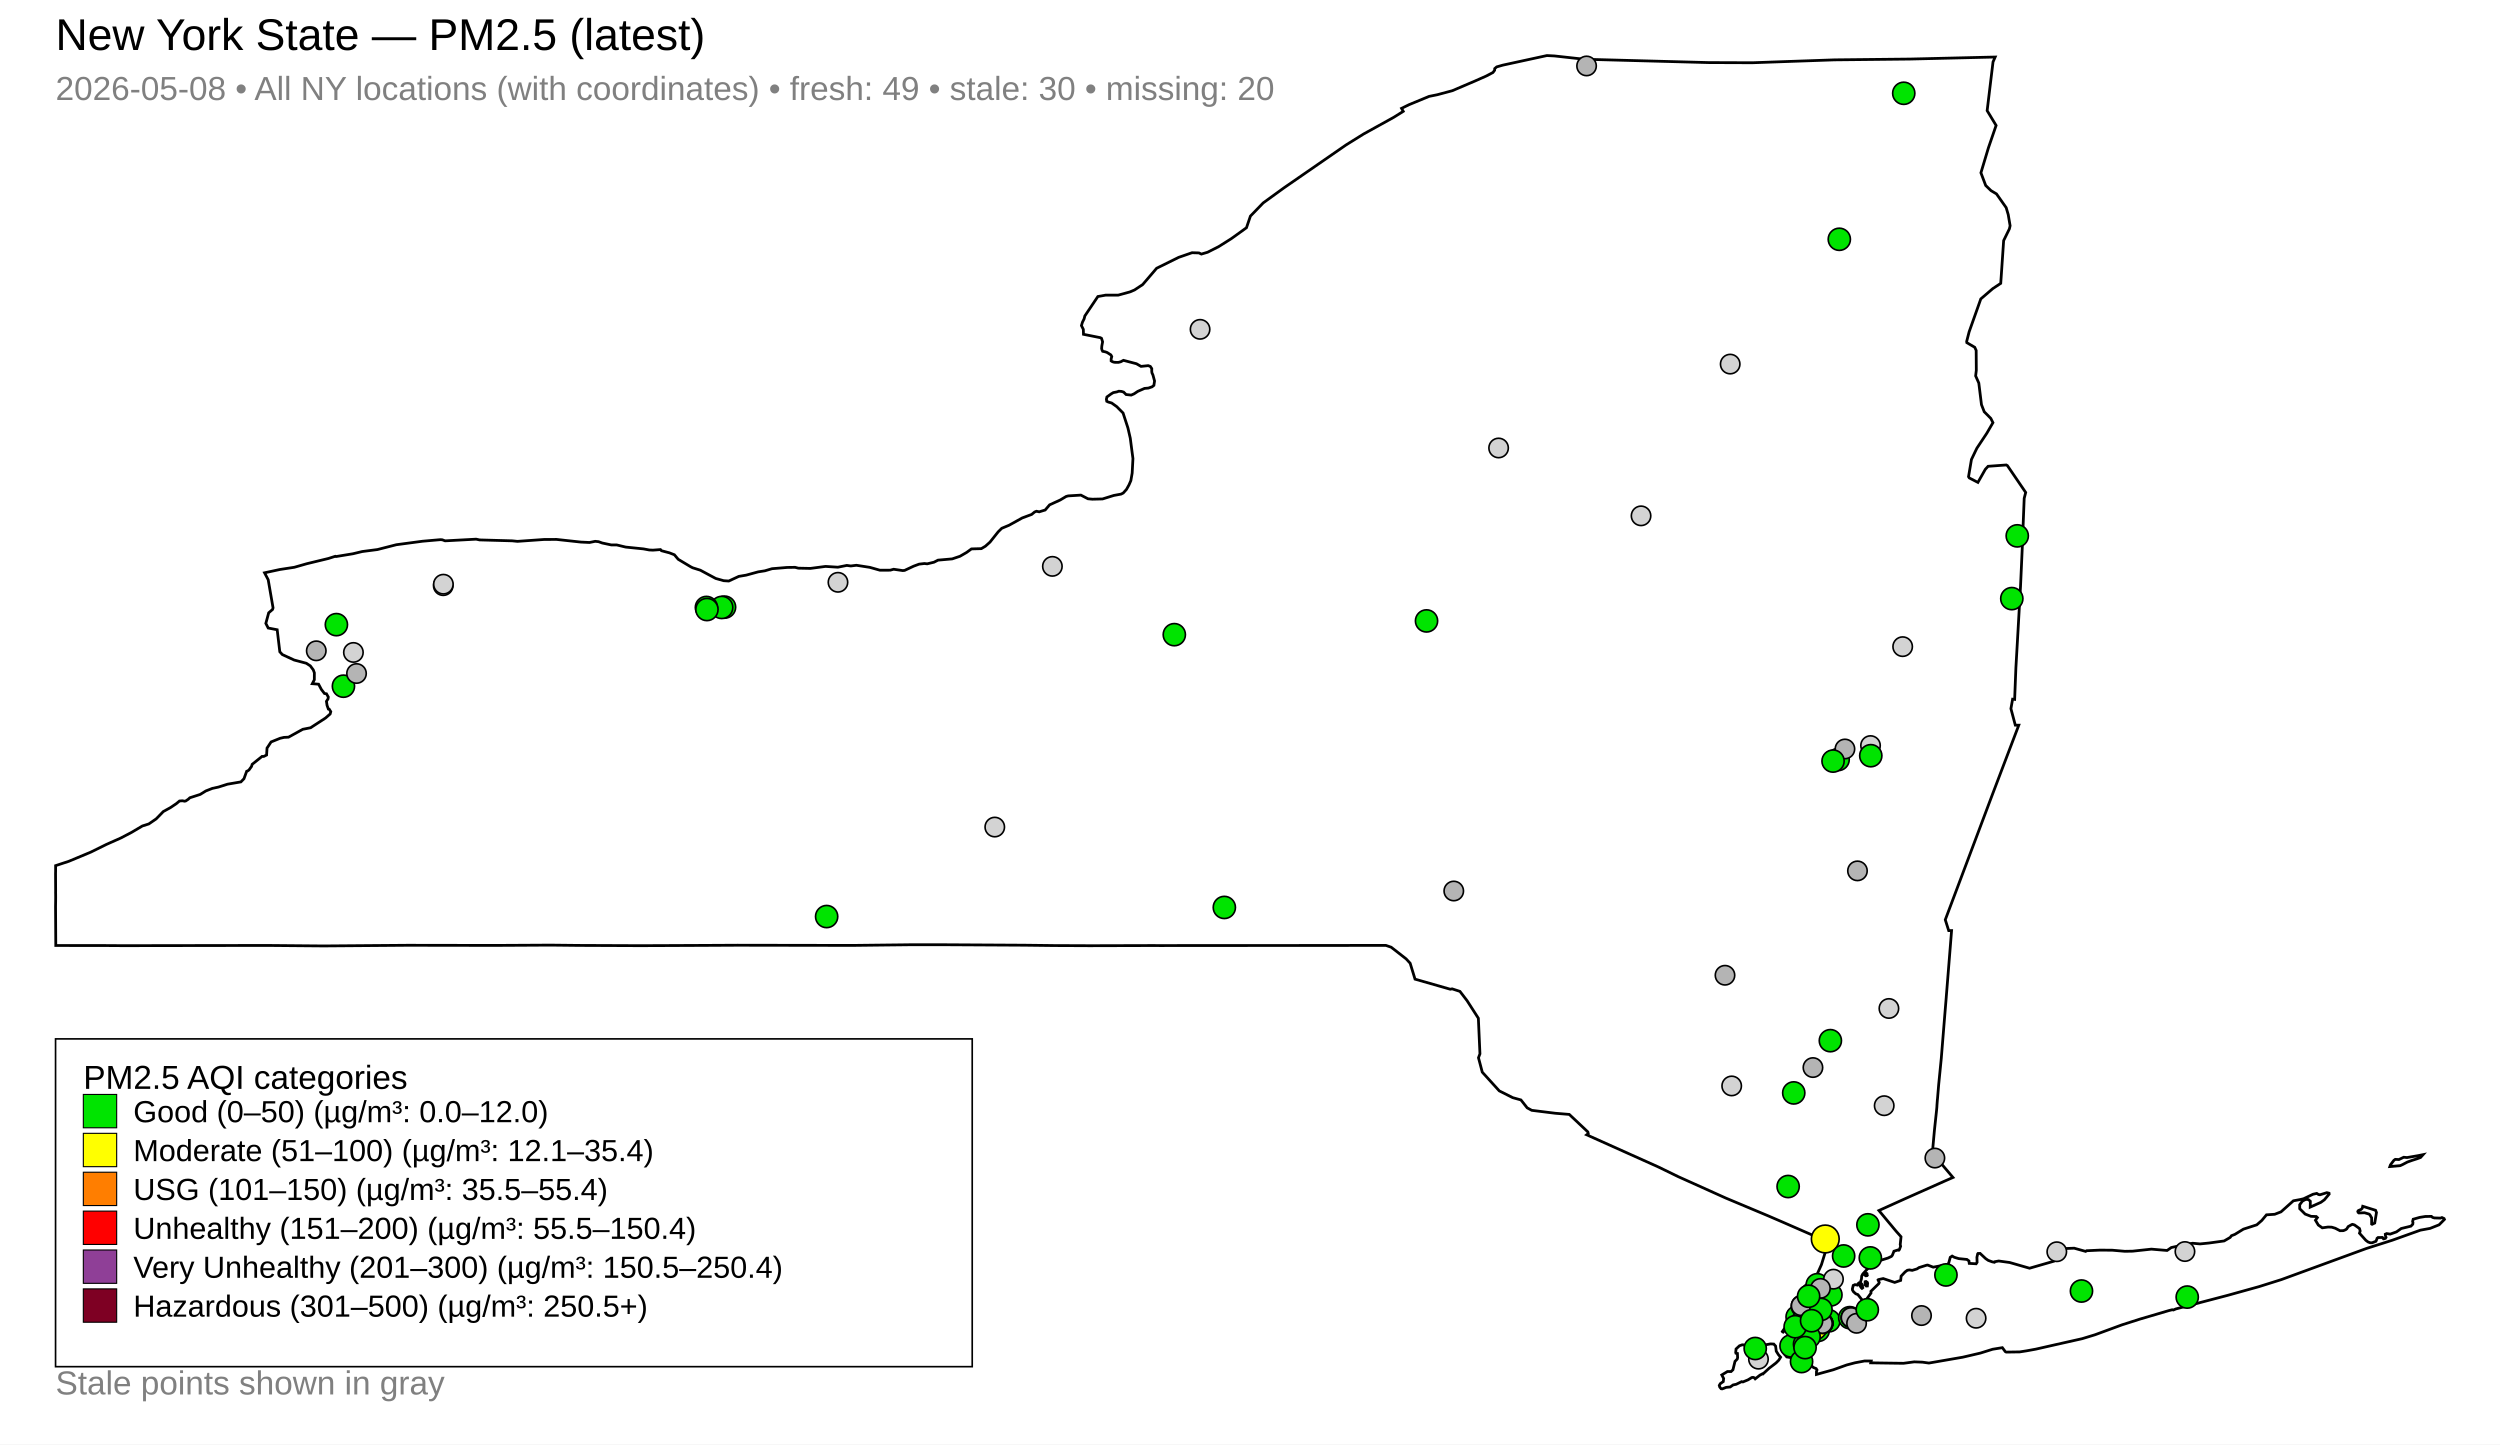
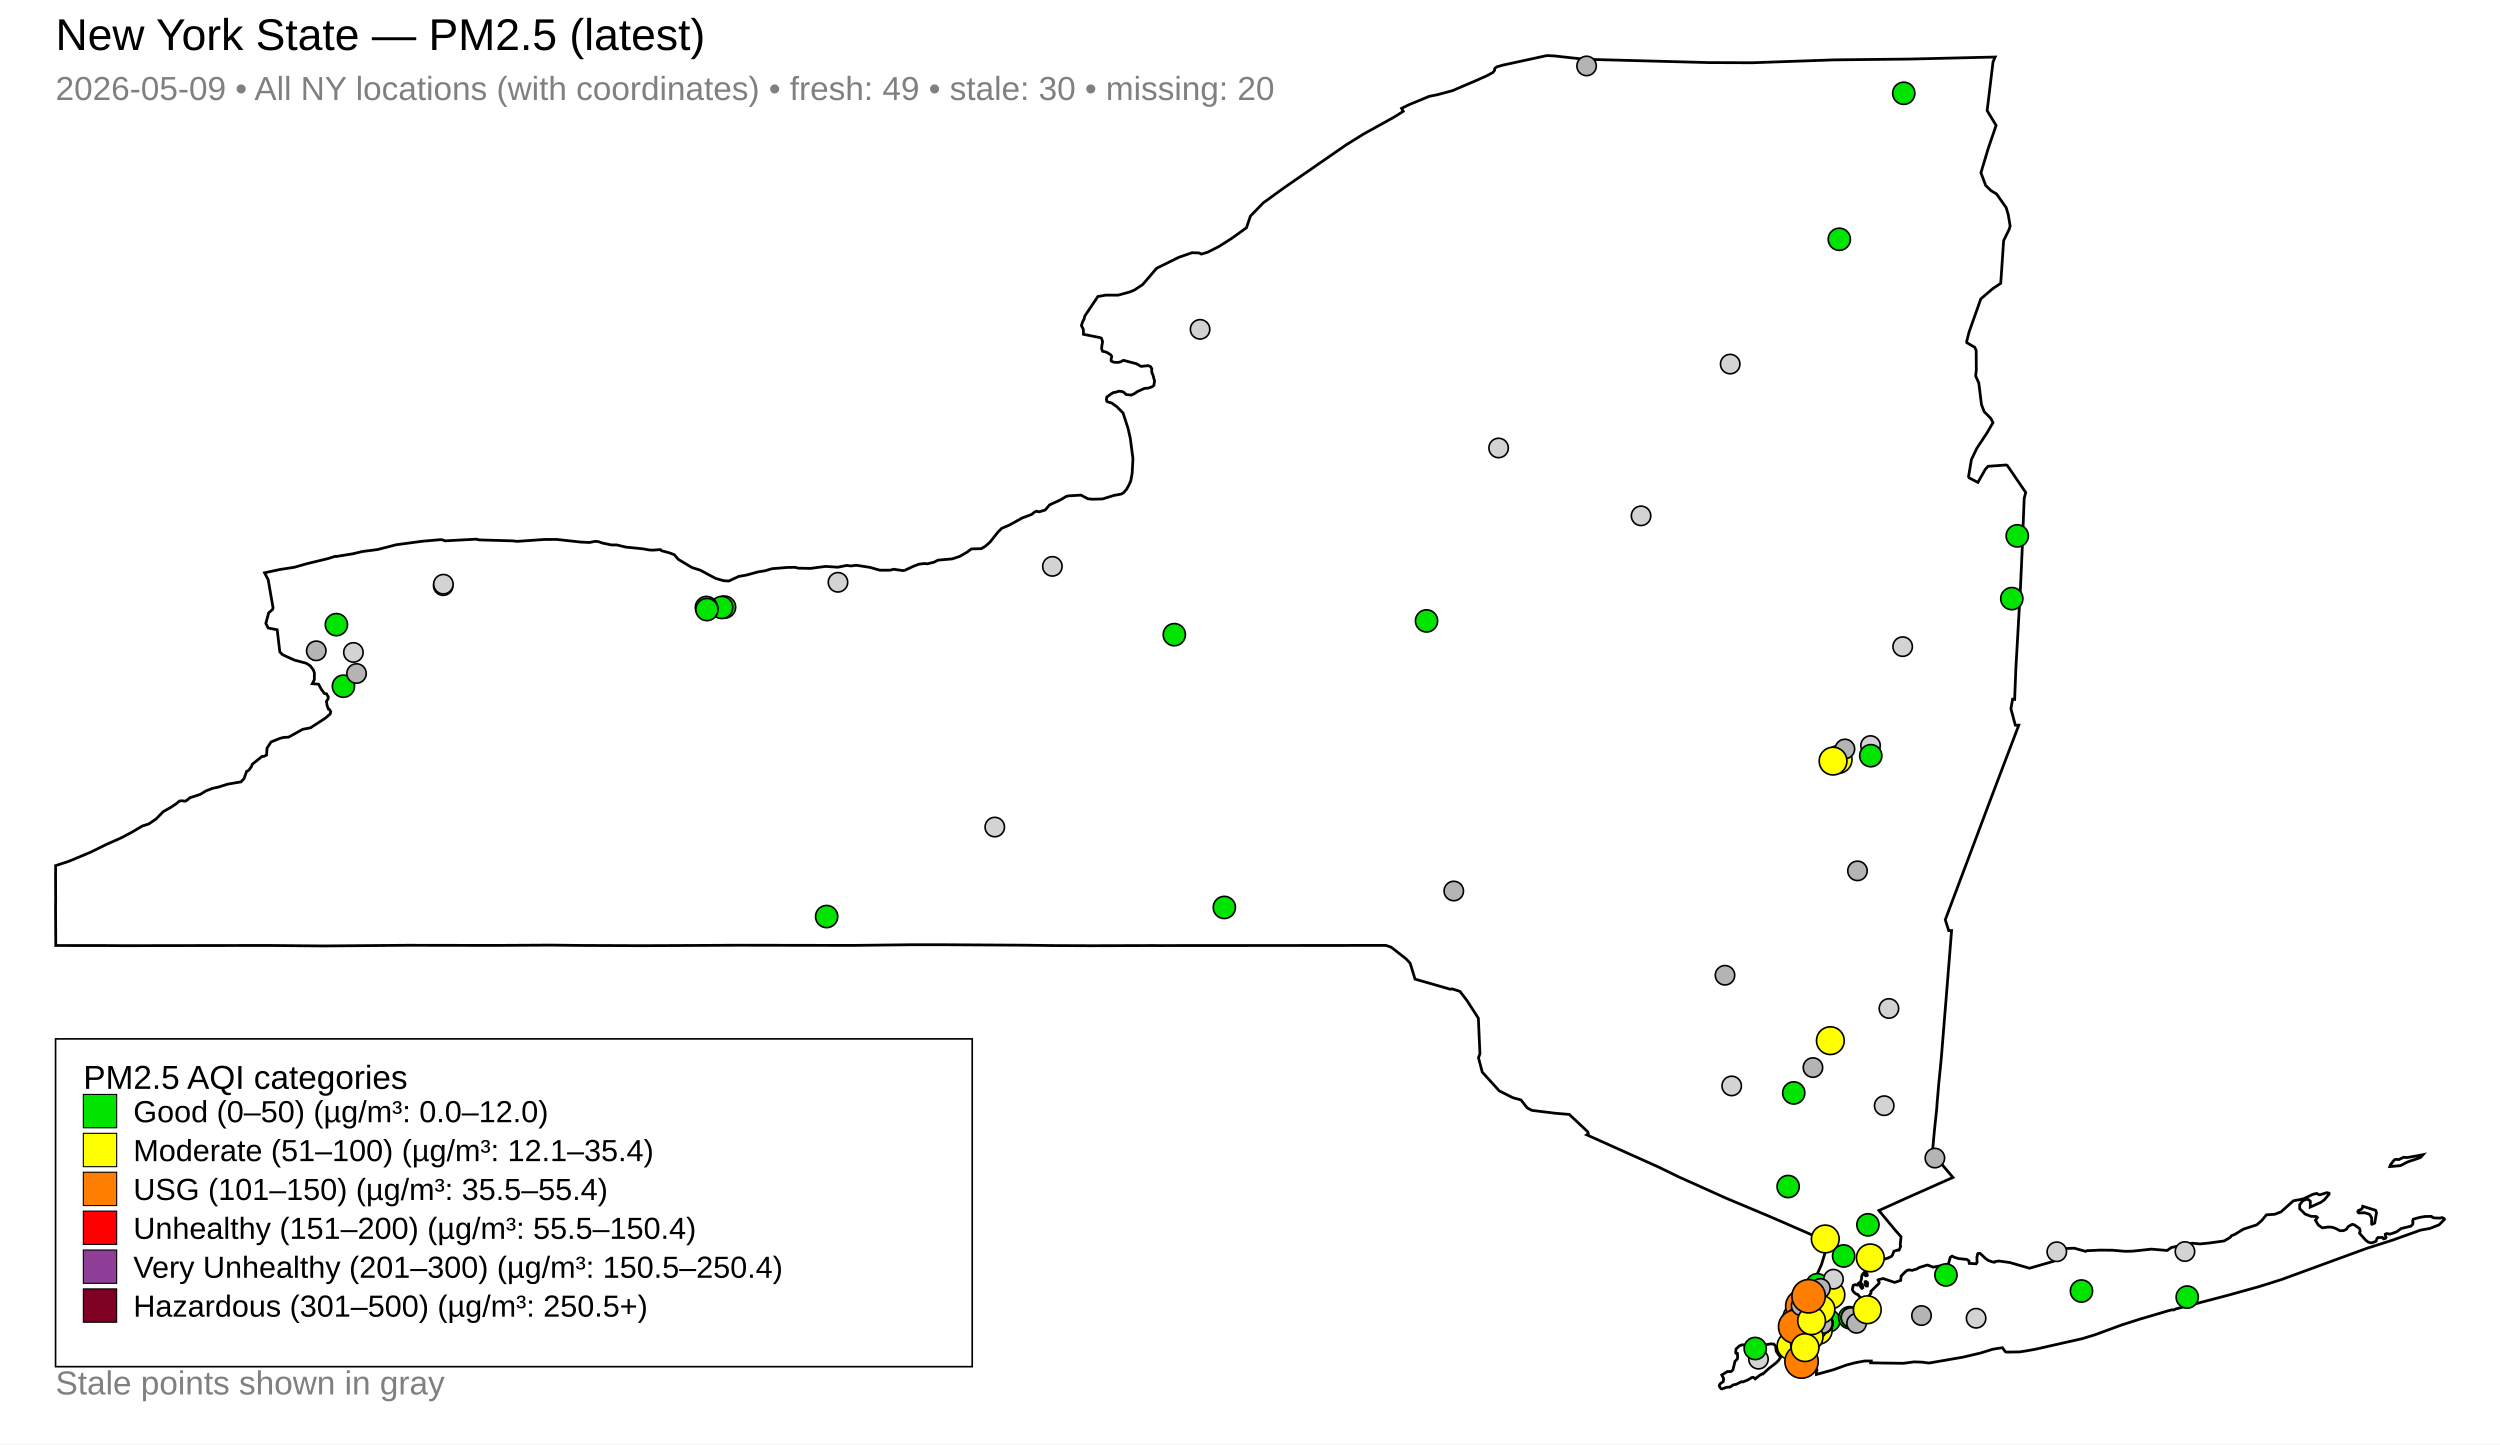
<svg xmlns="http://www.w3.org/2000/svg" width="900" height="520">
  <rect x="0" y="0" width="900" height="520" fill="white" />
  <text x="20" y="18" font-family="Arial, sans-serif" font-size="16">New York State — PM2.5 (latest)</text>
-   <text x="20" y="36" font-family="Arial, sans-serif" font-size="12" fill="gray">2026-05-08 • All NY locations (with coordinates) • fresh: 49 • stale: 30 • missing: 20</text>
+   <text x="20" y="36" font-family="Arial, sans-serif" font-size="12" fill="gray">2026-05-09 • All NY locations (with coordinates) • fresh: 49 • stale: 30 • missing: 20</text>
  <path d="M671.45,461.41 L671.76,461.32 L672.22,461.64 L672.35,461.97 L672.25,462.95 L671.86,462.98 L671.49,462.62 L671.42,461.90 L671.45,461.41 Z" fill="none" stroke="black" stroke-width="1" />
  <path d="M642.36,478.33 L642.45,478.27 L642.52,478.30 L642.67,478.45 L642.08,479.44 L641.97,479.57 L641.76,479.50 L641.65,479.36 L641.70,479.29 L642.36,478.33 Z" fill="none" stroke="black" stroke-width="1" />
  <path d="M631.09,495.85 L630.63,495.92 L629.30,496.74 L627.44,497.50 L626.99,497.39 L625.05,498.34 L623.91,498.58 L622.89,499.31 L621.43,499.45 L619.97,500.00 L619.59,499.94 L619.11,499.34 L618.94,498.75 L619.31,498.11 L620.38,497.37 L620.51,496.26 L619.84,494.98 L621.89,493.74 L623.20,493.75 L623.86,493.12 L624.60,490.10 L625.39,489.28 L625.54,488.77 L625.47,487.25 L624.94,487.17 L624.85,486.89 L624.98,485.63 L626.20,484.49 L627.20,484.13 L627.86,484.18 L628.29,484.48 L630.16,484.84 L633.73,484.48 L637.39,483.80 L638.55,483.86 L639.22,484.59 L639.45,486.43 L640.24,487.69 L641.02,488.58 L640.36,489.66 L639.38,490.65 L636.92,492.53 L634.68,494.60 L634.55,494.53 L633.57,495.05 L631.87,496.39 L631.55,496.00 L631.09,495.85 Z" fill="none" stroke="black" stroke-width="1" />
  <path d="M849.98,435.40 L850.40,435.00 L850.58,434.26 L855.20,435.70 L855.53,436.51 L854.90,440.30 L853.95,440.75 L853.79,440.66 L853.79,438.43 L853.14,437.30 L852.79,437.05 L851.24,436.59 L849.21,436.67 L848.92,436.46 L848.81,436.10 L849.05,435.78 L849.98,435.40 Z" fill="none" stroke="black" stroke-width="1" />
  <path d="M870.50,416.04 L872.32,415.67 L871.40,416.69 L870.20,417.14 L868.43,417.71 L866.65,418.34 L864.93,419.25 L864.09,419.63 L860.35,419.96 L860.56,419.36 L861.16,418.55 L861.81,417.71 L862.30,417.37 L863.61,417.44 L865.33,416.61 L866.53,416.72 L869.49,416.21 L870.50,416.04 Z" fill="none" stroke="black" stroke-width="1" />
  <path d="M672.13,458.56 L672.14,458.66 L672.14,458.72 L672.14,458.86 L672.23,459.11 L672.15,459.22 L671.72,459.30 L671.25,459.00 L671.26,458.78 L671.52,458.74 L671.57,458.43 L671.76,458.34 L672.01,458.42 L672.12,458.50 L672.13,458.56 Z" fill="none" stroke="black" stroke-width="1" />
  <path d="M711.67,111.62 L708.89,119.45 L708.00,122.91 L708.06,123.36 L710.90,125.02 L711.42,126.16 L711.47,133.32 L711.23,135.33 L712.37,137.90 L713.33,145.68 L714.32,148.22 L714.32,148.23 L716.69,150.62 L717.46,152.16 L716.34,154.09 L715.25,155.97 L711.69,161.33 L711.12,162.50 L709.72,165.42 L708.67,171.61 L708.95,172.06 L712.04,173.67 L714.72,168.95 L715.71,167.87 L722.27,167.39 L722.67,167.63 L728.86,176.71 L729.25,177.28 L728.71,179.40 L728.10,194.68 L728.09,194.76 L728.08,195.48 L728.05,196.41 L727.86,200.66 L727.39,211.06 L726.27,230.83 L725.74,240.07 L725.73,240.19 L725.72,240.42 L725.27,251.78 L724.54,251.70 L723.93,255.12 L725.51,261.06 L726.76,261.07 L722.18,273.10 L717.23,286.12 L710.91,302.93 L700.30,331.12 L701.53,335.01 L702.57,335.01 L700.65,358.95 L700.65,359.00 L700.08,365.91 L699.29,375.69 L698.86,381.02 L697.92,390.50 L697.50,395.54 L697.49,395.62 L697.48,395.72 L697.46,395.84 L697.46,395.89 L697.45,395.95 L697.30,397.94 L697.29,398.09 L697.29,398.14 L697.28,398.37 L697.27,398.55 L697.17,399.64 L697.11,400.19 L697.09,400.40 L696.44,406.47 L696.33,407.58 L695.65,415.11 L703.07,423.89 L700.16,425.16 L699.60,425.41 L688.75,430.24 L686.82,431.10 L686.00,431.46 L676.41,435.79 L680.06,440.19 L680.83,441.10 L681.61,442.05 L682.65,443.29 L684.29,445.13 L684.37,445.24 L684.08,448.06 L684.22,448.65 L683.79,449.84 L683.56,450.08 L683.30,449.97 L681.82,450.44 L681.25,451.90 L680.91,452.31 L679.66,452.90 L677.07,453.70 L675.98,454.45 L673.26,455.77 L670.59,458.65 L670.35,459.12 L670.21,459.39 L670.13,460.39 L669.78,461.51 L669.86,461.98 L670.22,462.23 L670.50,462.70 L670.50,462.99 L670.49,463.23 L670.60,463.60 L670.45,463.73 L670.31,463.82 L670.15,463.69 L669.84,463.26 L669.53,462.78 L669.70,462.27 L669.40,461.80 L669.23,461.82 L668.86,462.18 L668.61,462.63 L667.80,462.47 L667.16,462.76 L666.86,464.00 L666.90,464.43 L667.26,465.03 L668.07,465.76 L668.85,466.07 L670.08,467.63 L670.58,468.27 L671.16,468.23 L671.99,467.65 L672.01,467.64 L673.56,465.50 L673.52,464.88 L676.36,462.11 L676.53,461.69 L676.10,460.78 L676.22,460.66 L677.95,460.28 L682.09,461.67 L682.62,461.49 L684.24,460.94 L684.40,459.42 L685.84,457.89 L686.64,457.30 L687.38,457.17 L688.40,457.33 L690.11,456.81 L690.84,456.33 L693.58,455.47 L693.99,455.43 L695.96,456.18 L699.09,455.59 L699.56,455.74 L701.20,455.18 L701.51,454.68 L701.56,454.61 L702.09,452.64 L702.78,452.18 L702.84,452.21 L703.35,452.51 L703.54,452.61 L703.97,452.75 L705.14,453.10 L705.48,453.14 L705.92,453.18 L707.17,453.31 L707.99,453.39 L708.08,453.40 L708.82,453.94 L708.84,454.11 L708.93,454.82 L711.41,454.96 L711.75,454.44 L711.69,452.62 L711.97,451.37 L712.09,451.24 L712.84,451.23 L714.85,453.11 L715.77,453.74 L717.21,454.27 L717.99,454.42 L718.14,454.21 L719.54,453.96 L723.48,454.50 L723.48,454.50 L730.64,456.56 L739.37,454.04 L739.67,453.38 L739.84,451.18 L740.27,450.08 L743.57,449.47 L746.71,449.35 L750.83,450.50 L751.18,450.26 L756.02,450.04 L760.46,450.08 L764.95,450.47 L767.74,450.42 L774.50,449.69 L780.15,450.17 L781.68,449.11 L786.64,448.02 L789.37,447.57 L792.02,447.81 L795.24,447.49 L800.69,446.74 L802.85,445.48 L803.34,444.85 L804.55,444.38 L807.63,442.49 L812.44,440.94 L814.24,439.37 L815.93,437.34 L818.90,437.14 L821.17,436.26 L825.62,432.29 L828.10,431.83 L829.29,431.55 L832.69,429.93 L834.03,429.63 L834.66,430.02 L835.20,430.12 L837.67,429.36 L838.45,429.55 L838.50,429.87 L836.78,431.92 L835.52,432.84 L831.68,434.56 L831.72,432.46 L831.03,431.85 L830.34,431.77 L829.75,431.92 L828.83,432.45 L827.89,433.71 L827.90,435.13 L829.85,437.07 L831.97,437.88 L833.86,437.95 L834.26,438.34 L833.56,439.28 L834.59,441.01 L836.02,442.02 L838.12,441.73 L839.41,441.78 L840.70,442.17 L842.40,443.06 L843.63,443.03 L844.42,442.70 L844.83,442.40 L845.34,441.58 L846.64,440.84 L846.91,440.77 L847.62,440.98 L849.42,442.27 L849.66,443.16 L849.41,443.95 L851.70,446.51 L852.50,447.11 L853.25,447.39 L853.98,447.40 L855.33,446.86 L855.66,446.12 L855.74,445.80 L856.07,445.52 L857.67,445.48 L858.06,445.98 L858.15,445.97 L858.36,445.93 L858.75,445.80 L858.97,445.46 L858.75,444.81 L858.71,444.31 L859.20,444.09 L860.47,444.28 L862.73,443.48 L864.44,442.27 L867.94,441.41 L868.59,440.72 L868.67,440.13 L868.54,439.69 L868.75,438.92 L871.08,438.26 L873.13,437.93 L875.32,437.90 L875.73,438.27 L876.37,438.45 L878.55,438.52 L879.10,438.32 L879.86,438.67 L880.00,438.99 L878.08,440.93 L874.83,442.22 L871.35,442.86 L861.17,446.50 L851.91,449.45 L821.30,460.65 L813.23,463.19 L801.98,466.32 L783.30,471.22 L782.44,471.59 L781.99,471.51 L780.80,471.81 L770.46,474.85 L763.93,476.94 L754.22,480.51 L749.60,481.92 L739.78,484.13 L732.91,485.69 L729.57,486.30 L727.07,486.69 L726.81,486.69 L722.25,486.76 L721.89,486.57 L720.85,485.16 L717.35,485.73 L712.94,487.11 L709.48,487.92 L706.59,488.59 L694.41,490.70 L692.08,490.38 L689.13,490.27 L685.24,490.79 L679.31,490.71 L673.48,490.62 L673.53,490.41 L673.63,489.97 L671.28,489.95 L668.40,490.49 L667.81,490.60 L664.81,491.39 L659.97,493.12 L653.92,494.79 L653.93,493.72 L654.12,493.19 L653.80,492.69 L653.48,492.56 L652.83,492.29 L652.23,491.79 L651.22,491.87 L647.74,492.11 L646.58,492.09 L645.82,491.85 L645.49,491.67 L645.39,491.28 L646.01,490.71 L646.11,490.58 L646.63,489.96 L646.44,489.42 L645.61,488.88 L643.23,488.50 L642.49,487.59 L642.19,486.33 L642.63,485.03 L642.90,484.64 L643.31,484.03 L644.81,482.70 L644.57,480.60 L644.31,480.34 L644.19,480.22 L644.10,479.73 L644.44,479.04 L644.79,478.83 L644.97,478.16 L644.68,477.60 L644.13,477.34 L645.30,472.33 L645.80,471.59 L646.70,470.22 L647.56,468.92 L648.23,467.90 L652.43,461.52 L653.54,459.79 L654.04,459.01 L654.05,459.01 L654.69,457.56 L655.54,455.67 L655.73,455.24 L658.33,446.78 L657.39,446.77 L656.39,446.35 L642.34,440.21 L642.34,440.21 L636.74,437.79 L636.27,437.59 L623.59,432.27 L621.30,431.31 L607.02,424.88 L604.15,423.59 L597.03,420.12 L571.21,408.53 L571.77,408.09 L571.62,407.48 L564.94,401.19 L564.57,401.16 L559.87,400.77 L551.43,399.72 L549.78,398.82 L547.54,395.98 L544.57,395.15 L539.74,392.72 L533.62,385.98 L532.58,382.03 L532.25,380.80 L532.78,379.37 L532.21,366.57 L528.15,360.25 L525.58,356.90 L522.77,355.99 L522.09,356.12 L509.41,352.49 L507.66,346.77 L506.19,345.18 L500.83,341.00 L498.91,340.34 L491.03,340.35 L490.57,340.35 L486.12,340.35 L485.47,340.36 L485.40,340.37 L431.39,340.39 L431.08,340.39 L417.73,340.41 L415.79,340.40 L414.97,340.40 L413.41,340.40 L391.85,340.46 L391.18,340.45 L378.97,340.40 L378.49,340.39 L368.59,340.27 L368.53,340.27 L340.49,340.11 L338.40,340.10 L329.08,340.10 L328.96,340.11 L328.40,340.11 L327.31,340.11 L326.71,340.12 L324.20,340.15 L324.19,340.15 L319.64,340.20 L319.63,340.20 L306.90,340.35 L265.50,340.28 L254.11,340.34 L238.89,340.41 L230.96,340.44 L229.96,340.44 L208.32,340.35 L208.29,340.35 L198.12,340.24 L189.21,340.29 L178.17,340.35 L146.78,340.30 L116.53,340.54 L111.73,340.50 L97.20,340.37 L96.24,340.36 L44.33,340.44 L42.93,340.43 L36.46,340.39 L34.89,340.38 L34.89,340.39 L20.08,340.38 L20.00,326.35 L20.03,324.28 L20.04,323.01 L20.03,321.88 L20.02,321.20 L20.03,320.78 L20.00,314.47 L20.02,313.59 L20.02,311.63 L24.82,310.05 L32.70,306.76 L38.29,304.00 L43.48,301.69 L47.32,299.68 L51.26,297.35 L53.57,296.62 L56.23,294.79 L58.80,292.15 L61.36,290.74 L63.51,289.29 L64.62,288.36 L65.67,288.28 L66.45,288.43 L66.85,288.35 L67.76,287.74 L68.34,287.20 L72.08,285.99 L74.12,284.73 L76.48,283.81 L78.63,283.35 L81.89,282.31 L86.73,281.48 L87.83,280.34 L88.03,279.78 L88.81,277.65 L89.17,277.53 L89.64,277.18 L90.54,275.93 L90.79,275.15 L94.34,272.31 L94.94,272.32 L95.97,271.81 L96.13,269.31 L97.59,267.10 L100.85,265.78 L102.24,265.46 L103.87,265.38 L108.98,262.55 L111.81,261.99 L117.20,258.48 L118.85,257.03 L119.08,256.20 L118.52,255.30 L118.21,255.25 L117.74,253.94 L117.52,252.48 L118.09,251.60 L118.19,250.93 L117.53,249.76 L116.81,249.66 L115.68,248.18 L114.69,246.31 L112.43,246.13 L113.16,244.71 L113.17,242.22 L112.79,241.17 L111.73,239.73 L111.48,239.56 L110.26,238.77 L105.89,237.61 L101.65,235.65 L100.73,234.64 L99.82,226.98 L99.79,226.71 L96.55,226.09 L95.70,224.42 L96.73,220.61 L98.11,219.42 L98.30,218.83 L96.55,208.71 L95.24,206.21 L100.75,205.02 L105.97,204.22 L110.44,202.94 L118.20,201.06 L120.72,200.26 L120.96,200.36 L127.08,199.35 L130.41,198.55 L135.88,197.84 L142.68,196.10 L152.14,194.84 L158.51,194.28 L159.20,194.32 L160.22,194.70 L161.05,194.66 L171.41,194.10 L172.66,194.37 L184.42,194.70 L186.27,194.89 L195.89,194.21 L200.32,194.19 L209.12,195.15 L212.16,195.29 L212.25,195.29 L214.25,194.88 L215.47,195.00 L216.80,195.48 L220.09,196.18 L222.04,196.18 L225.25,196.95 L231.64,197.60 L233.73,197.99 L235.06,198.05 L237.77,197.85 L238.13,198.26 L240.99,199.02 L242.78,199.72 L244.16,201.35 L248.63,204.03 L249.35,204.40 L252.12,205.27 L254.96,206.80 L257.67,208.25 L260.52,209.05 L262.36,209.17 L265.97,207.50 L268.62,207.05 L272.95,205.87 L275.37,205.49 L277.93,204.73 L278.54,204.68 L279.56,204.60 L283.36,204.28 L286.24,204.24 L287.40,204.54 L291.73,204.63 L297.18,203.91 L301.64,204.19 L304.86,203.55 L306.28,203.75 L308.30,203.50 L313.14,204.25 L316.78,205.28 L320.50,205.26 L321.72,204.93 L324.99,205.41 L325.67,205.34 L328.91,203.82 L330.88,203.09 L332.77,202.87 L333.80,202.98 L336.24,202.39 L337.69,201.65 L342.80,201.20 L345.59,200.26 L347.98,198.88 L349.72,197.61 L350.65,197.58 L353.28,197.51 L354.75,196.63 L356.40,195.16 L359.33,191.47 L360.63,190.19 L362.11,189.57 L363.20,189.12 L368.02,186.45 L371.39,185.20 L372.46,184.32 L373.13,184.05 L374.11,184.26 L376.27,183.60 L377.85,181.75 L381.66,180.01 L383.82,178.72 L384.57,178.52 L389.12,178.24 L391.66,179.56 L393.25,179.71 L396.92,179.62 L400.98,178.36 L403.59,177.88 L404.37,177.48 L405.53,176.19 L406.42,174.60 L407.11,173.02 L407.58,170.32 L407.86,165.08 L407.43,161.84 L406.90,157.75 L406.05,154.06 L404.30,148.68 L402.03,146.39 L400.20,145.08 L399.02,144.75 L398.43,144.46 L398.30,143.71 L398.49,142.90 L399.19,142.40 L399.96,141.84 L400.79,141.34 L402.07,141.09 L402.77,140.84 L403.73,140.91 L404.50,141.15 L405.39,142.03 L407.24,142.23 L408.27,141.78 L409.60,140.89 L412.03,139.83 L413.42,139.71 L414.75,139.25 L415.40,138.73 L415.64,137.15 L415.05,134.99 L414.70,134.22 L414.63,133.66 L414.63,132.69 L414.11,131.91 L413.35,131.63 L410.77,131.90 L409.13,130.95 L404.44,129.72 L403.48,130.23 L402.65,130.45 L401.80,130.45 L401.14,130.42 L400.49,130.22 L400.01,129.92 L400.01,129.23 L400.23,128.35 L399.91,127.76 L398.58,126.91 L397.93,126.67 L396.96,126.47 L396.72,126.00 L396.59,125.47 L396.65,124.60 L396.94,123.06 L396.55,121.81 L396.15,121.57 L390.05,120.35 L390.00,118.58 L389.32,117.22 L389.67,116.02 L390.28,114.79 L390.55,113.73 L395.23,106.75 L398.07,106.24 L402.54,106.25 L406.75,105.10 L408.43,104.39 L411.37,102.44 L416.39,96.57 L424.32,92.65 L429.13,90.98 L431.61,91.05 L432.49,91.47 L434.73,90.81 L438.71,88.79 L443.22,85.95 L444.47,85.06 L448.73,81.98 L450.15,77.80 L454.75,73.05 L462.25,67.61 L484.59,52.17 L490.91,48.23 L501.72,42.25 L505.17,40.09 L504.56,39.01 L507.22,37.70 L514.47,34.70 L517.43,34.10 L522.81,32.66 L530.97,29.18 L535.07,27.36 L537.46,26.10 L538.06,25.30 L538.10,24.70 L538.81,24.08 L541.02,23.45 L556.89,20.00 L559.60,20.14 L567.94,21.06 L570.44,21.33 L615.11,22.53 L630.83,22.59 L643.82,22.13 L660.44,21.55 L687.64,21.26 L718.26,20.53 L717.49,22.29 L716.48,30.64 L715.37,39.83 L718.60,45.16 L715.84,53.19 L713.13,62.21 L714.85,66.77 L716.21,68.09 L716.77,68.63 L718.74,69.81 L718.74,69.81 L722.22,74.75 L722.96,77.26 L723.64,81.27 L723.38,82.39 L721.31,86.62 L720.42,99.76 L720.26,102.01 L717.42,103.89 L713.09,107.61 L711.67,111.62 Z" fill="none" stroke="black" stroke-width="1" />
  <circle cx="623.41" cy="390.93" r="3.50" fill="lightgray" stroke="black" stroke-width="0.6" />
  <circle cx="113.86" cy="234.29" r="3.50" fill="rgb(180,180,180)" stroke="black" stroke-width="0.6" />
  <circle cx="643.73" cy="427.15" r="4.00" fill="#00E400" stroke="black" stroke-width="0.6" />
-   <circle cx="652.45" cy="465.63" r="4.00" fill="#00E400" stroke="black" stroke-width="0.6" />
+   <circle cx="652.45" cy="465.63" r="5.00" fill="#FFFF00" stroke="black" stroke-width="0.6" />
  <circle cx="645.75" cy="393.45" r="4.00" fill="#00E400" stroke="black" stroke-width="0.6" />
  <circle cx="633.05" cy="489.30" r="3.50" fill="lightgray" stroke="black" stroke-width="0.6" />
  <circle cx="539.50" cy="161.27" r="3.50" fill="lightgray" stroke="black" stroke-width="0.6" />
  <circle cx="711.40" cy="474.57" r="3.50" fill="lightgray" stroke="black" stroke-width="0.6" />
  <circle cx="159.56" cy="210.84" r="3.50" fill="lightgray" stroke="black" stroke-width="0.6" />
  <circle cx="590.78" cy="185.70" r="3.50" fill="lightgray" stroke="black" stroke-width="0.6" />
  <circle cx="622.87" cy="131.07" r="3.50" fill="lightgray" stroke="black" stroke-width="0.6" />
  <circle cx="358.12" cy="297.74" r="3.50" fill="lightgray" stroke="black" stroke-width="0.6" />
  <circle cx="513.55" cy="223.53" r="4.00" fill="#00E400" stroke="black" stroke-width="0.6" />
  <circle cx="432.03" cy="118.56" r="3.50" fill="lightgray" stroke="black" stroke-width="0.6" />
  <circle cx="260.84" cy="218.57" r="4.00" fill="#00E400" stroke="black" stroke-width="0.6" />
  <circle cx="654.21" cy="462.50" r="4.00" fill="#00E400" stroke="black" stroke-width="0.6" />
-   <circle cx="657.44" cy="466.02" r="4.00" fill="#00E400" stroke="black" stroke-width="0.6" />
+   <circle cx="657.44" cy="466.02" r="5.00" fill="#FFFF00" stroke="black" stroke-width="0.6" />
  <circle cx="658.41" cy="475.49" r="4.00" fill="#00E400" stroke="black" stroke-width="0.6" />
  <circle cx="673.39" cy="268.40" r="3.50" fill="lightgray" stroke="black" stroke-width="0.6" />
  <circle cx="301.67" cy="209.63" r="3.50" fill="lightgray" stroke="black" stroke-width="0.6" />
  <circle cx="665.90" cy="474.36" r="4.00" fill="#00E400" stroke="black" stroke-width="0.6" />
  <circle cx="662.15" cy="86.14" r="4.00" fill="#00E400" stroke="black" stroke-width="0.6" />
  <circle cx="672.45" cy="440.94" r="4.00" fill="#00E400" stroke="black" stroke-width="0.6" />
  <circle cx="684.96" cy="232.79" r="3.50" fill="lightgray" stroke="black" stroke-width="0.6" />
  <circle cx="678.31" cy="398.05" r="3.50" fill="lightgray" stroke="black" stroke-width="0.6" />
  <circle cx="648.49" cy="475.16" r="3.50" fill="rgb(180,180,180)" stroke="black" stroke-width="0.6" />
  <circle cx="422.75" cy="228.48" r="4.00" fill="#00E400" stroke="black" stroke-width="0.6" />
  <circle cx="297.59" cy="329.96" r="4.00" fill="#00E400" stroke="black" stroke-width="0.6" />
  <circle cx="749.33" cy="464.77" r="4.00" fill="#00E400" stroke="black" stroke-width="0.6" />
-   <circle cx="644.77" cy="484.52" r="4.00" fill="#00E400" stroke="black" stroke-width="0.6" />
+   <circle cx="644.77" cy="484.52" r="5.00" fill="#FFFF00" stroke="black" stroke-width="0.6" />
  <circle cx="127.23" cy="234.88" r="3.50" fill="lightgray" stroke="black" stroke-width="0.6" />
  <circle cx="673.48" cy="272.05" r="4.00" fill="#00E400" stroke="black" stroke-width="0.6" />
  <circle cx="123.64" cy="247.03" r="4.00" fill="#00E400" stroke="black" stroke-width="0.6" />
  <circle cx="159.62" cy="210.31" r="3.50" fill="lightgray" stroke="black" stroke-width="0.6" />
  <circle cx="691.74" cy="473.60" r="3.50" fill="rgb(180,180,180)" stroke="black" stroke-width="0.6" />
  <circle cx="647.35" cy="476.84" r="3.50" fill="rgb(180,180,180)" stroke="black" stroke-width="0.6" />
-   <circle cx="654.57" cy="478.94" r="4.00" fill="#00E400" stroke="black" stroke-width="0.6" />
-   <circle cx="659.13" cy="466.16" r="4.00" fill="#00E400" stroke="black" stroke-width="0.6" />
+   <circle cx="654.57" cy="478.94" r="5.00" fill="#FFFF00" stroke="black" stroke-width="0.6" />
+   <circle cx="659.13" cy="466.16" r="5.00" fill="#FFFF00" stroke="black" stroke-width="0.6" />
  <circle cx="660.05" cy="460.50" r="3.50" fill="lightgray" stroke="black" stroke-width="0.6" />
  <circle cx="680.01" cy="363.05" r="3.50" fill="lightgray" stroke="black" stroke-width="0.6" />
  <circle cx="786.58" cy="450.55" r="3.50" fill="lightgray" stroke="black" stroke-width="0.6" />
  <circle cx="571.17" cy="23.74" r="3.50" fill="rgb(180,180,180)" stroke="black" stroke-width="0.6" />
  <circle cx="740.45" cy="450.63" r="3.50" fill="lightgray" stroke="black" stroke-width="0.6" />
  <circle cx="128.35" cy="242.46" r="3.50" fill="rgb(180,180,180)" stroke="black" stroke-width="0.6" />
  <circle cx="378.86" cy="203.89" r="3.50" fill="lightgray" stroke="black" stroke-width="0.6" />
  <circle cx="666.63" cy="474.18" r="3.50" fill="rgb(180,180,180)" stroke="black" stroke-width="0.6" />
  <circle cx="259.81" cy="218.68" r="4.00" fill="#00E400" stroke="black" stroke-width="0.6" />
  <circle cx="655.35" cy="463.83" r="3.50" fill="rgb(180,180,180)" stroke="black" stroke-width="0.6" />
  <circle cx="631.88" cy="485.46" r="4.00" fill="#00E400" stroke="black" stroke-width="0.6" />
-   <circle cx="673.32" cy="452.85" r="4.00" fill="#00E400" stroke="black" stroke-width="0.6" />
+   <circle cx="673.32" cy="452.85" r="5.00" fill="#FFFF00" stroke="black" stroke-width="0.6" />
  <circle cx="651.55" cy="480.96" r="3.50" fill="rgb(180,180,180)" stroke="black" stroke-width="0.6" />
  <circle cx="523.36" cy="320.76" r="3.50" fill="rgb(180,180,180)" stroke="black" stroke-width="0.6" />
  <circle cx="672.22" cy="471.51" r="3.50" fill="rgb(180,180,180)" stroke="black" stroke-width="0.6" />
  <circle cx="666.37" cy="474.31" r="3.50" fill="rgb(180,180,180)" stroke="black" stroke-width="0.6" />
  <circle cx="672.22" cy="471.51" r="3.50" fill="rgb(180,180,180)" stroke="black" stroke-width="0.6" />
  <circle cx="685.35" cy="33.58" r="4.00" fill="#00E400" stroke="black" stroke-width="0.6" />
  <circle cx="254.31" cy="218.69" r="4.00" fill="#00E400" stroke="black" stroke-width="0.6" />
  <circle cx="666.34" cy="474.37" r="3.50" fill="rgb(180,180,180)" stroke="black" stroke-width="0.6" />
  <circle cx="666.37" cy="474.31" r="3.50" fill="rgb(180,180,180)" stroke="black" stroke-width="0.6" />
-   <circle cx="646.96" cy="474.10" r="4.00" fill="#00E400" stroke="black" stroke-width="0.6" />
+   <circle cx="646.96" cy="474.10" r="5.00" fill="#FFFF00" stroke="black" stroke-width="0.6" />
  <circle cx="652.66" cy="384.32" r="3.50" fill="rgb(180,180,180)" stroke="black" stroke-width="0.6" />
  <circle cx="657.10" cy="446.03" r="5.00" fill="#FFFF00" stroke="black" stroke-width="0.6" />
  <circle cx="652.89" cy="477.50" r="5.00" fill="#FFFF00" stroke="black" stroke-width="0.6" />
  <circle cx="121.10" cy="224.87" r="4.00" fill="#00E400" stroke="black" stroke-width="0.6" />
-   <circle cx="648.56" cy="490.16" r="4.00" fill="#00E400" stroke="black" stroke-width="0.6" />
+   <circle cx="648.56" cy="490.16" r="6.00" fill="#FF7E00" stroke="black" stroke-width="0.6" />
  <circle cx="656.29" cy="476.41" r="3.50" fill="rgb(180,180,180)" stroke="black" stroke-width="0.6" />
  <circle cx="656.29" cy="476.43" r="3.50" fill="rgb(180,180,180)" stroke="black" stroke-width="0.6" />
  <circle cx="656.31" cy="476.41" r="3.50" fill="rgb(180,180,180)" stroke="black" stroke-width="0.6" />
  <circle cx="656.37" cy="476.36" r="3.50" fill="rgb(180,180,180)" stroke="black" stroke-width="0.6" />
  <circle cx="656.16" cy="476.60" r="3.50" fill="rgb(180,180,180)" stroke="black" stroke-width="0.6" />
  <circle cx="656.27" cy="476.40" r="3.50" fill="rgb(180,180,180)" stroke="black" stroke-width="0.6" />
  <circle cx="656.09" cy="476.47" r="3.50" fill="rgb(180,180,180)" stroke="black" stroke-width="0.6" />
  <circle cx="668.37" cy="476.39" r="3.50" fill="rgb(180,180,180)" stroke="black" stroke-width="0.6" />
  <circle cx="440.76" cy="326.68" r="4.00" fill="#00E400" stroke="black" stroke-width="0.6" />
-   <circle cx="648.83" cy="470.23" r="4.00" fill="#00E400" stroke="black" stroke-width="0.6" />
-   <circle cx="672.22" cy="471.51" r="4.00" fill="#00E400" stroke="black" stroke-width="0.6" />
+   <circle cx="648.83" cy="470.23" r="6.00" fill="#FF7E00" stroke="black" stroke-width="0.6" />
+   <circle cx="672.22" cy="471.51" r="5.00" fill="#FFFF00" stroke="black" stroke-width="0.6" />
  <circle cx="724.25" cy="215.50" r="4.00" fill="#00E400" stroke="black" stroke-width="0.6" />
  <circle cx="668.69" cy="313.51" r="3.50" fill="rgb(180,180,180)" stroke="black" stroke-width="0.6" />
-   <circle cx="648.60" cy="476.10" r="4.00" fill="#00E400" stroke="black" stroke-width="0.6" />
-   <circle cx="661.73" cy="273.43" r="4.00" fill="#00E400" stroke="black" stroke-width="0.6" />
-   <circle cx="649.63" cy="483.92" r="4.00" fill="#00E400" stroke="black" stroke-width="0.6" />
-   <circle cx="658.93" cy="374.64" r="4.00" fill="#00E400" stroke="black" stroke-width="0.6" />
+   <circle cx="648.60" cy="476.10" r="6.00" fill="#FF7E00" stroke="black" stroke-width="0.6" />
+   <circle cx="661.73" cy="273.43" r="5.00" fill="#FFFF00" stroke="black" stroke-width="0.6" />
+   <circle cx="649.63" cy="483.92" r="5.00" fill="#FFFF00" stroke="black" stroke-width="0.6" />
+   <circle cx="658.93" cy="374.64" r="5.00" fill="#FFFF00" stroke="black" stroke-width="0.6" />
  <circle cx="696.56" cy="416.90" r="3.50" fill="rgb(180,180,180)" stroke="black" stroke-width="0.6" />
  <circle cx="787.40" cy="466.95" r="3.50" fill="rgb(180,180,180)" stroke="black" stroke-width="0.6" />
  <circle cx="664.18" cy="269.63" r="3.50" fill="rgb(180,180,180)" stroke="black" stroke-width="0.6" />
  <circle cx="621.00" cy="351.09" r="3.50" fill="rgb(180,180,180)" stroke="black" stroke-width="0.6" />
  <circle cx="254.50" cy="219.43" r="4.00" fill="#00E400" stroke="black" stroke-width="0.6" />
-   <circle cx="651.28" cy="481.27" r="4.00" fill="#00E400" stroke="black" stroke-width="0.6" />
+   <circle cx="651.28" cy="481.27" r="5.00" fill="#FFFF00" stroke="black" stroke-width="0.6" />
  <circle cx="787.40" cy="466.95" r="4.00" fill="#00E400" stroke="black" stroke-width="0.6" />
  <circle cx="663.71" cy="452.15" r="4.00" fill="#00E400" stroke="black" stroke-width="0.6" />
-   <circle cx="646.26" cy="477.62" r="4.00" fill="#00E400" stroke="black" stroke-width="0.6" />
-   <circle cx="649.82" cy="485.14" r="4.00" fill="#00E400" stroke="black" stroke-width="0.6" />
+   <circle cx="646.26" cy="477.62" r="6.00" fill="#FF7E00" stroke="black" stroke-width="0.6" />
+   <circle cx="649.82" cy="485.14" r="5.00" fill="#FFFF00" stroke="black" stroke-width="0.6" />
  <circle cx="648.41" cy="470.06" r="3.50" fill="rgb(180,180,180)" stroke="black" stroke-width="0.6" />
-   <circle cx="655.55" cy="471.39" r="4.00" fill="#00E400" stroke="black" stroke-width="0.6" />
-   <circle cx="659.90" cy="273.99" r="4.00" fill="#00E400" stroke="black" stroke-width="0.6" />
+   <circle cx="655.55" cy="471.39" r="5.00" fill="#FFFF00" stroke="black" stroke-width="0.6" />
+   <circle cx="659.90" cy="273.99" r="5.00" fill="#FFFF00" stroke="black" stroke-width="0.6" />
  <circle cx="726.21" cy="192.91" r="4.00" fill="#00E400" stroke="black" stroke-width="0.6" />
-   <circle cx="652.17" cy="475.46" r="4.00" fill="#00E400" stroke="black" stroke-width="0.6" />
+   <circle cx="652.17" cy="475.46" r="5.00" fill="#FFFF00" stroke="black" stroke-width="0.6" />
  <circle cx="700.54" cy="458.98" r="4.00" fill="#00E400" stroke="black" stroke-width="0.6" />
-   <circle cx="651.10" cy="466.65" r="4.00" fill="#00E400" stroke="black" stroke-width="0.6" />
+   <circle cx="651.10" cy="466.65" r="6.00" fill="#FF7E00" stroke="black" stroke-width="0.6" />
  <rect x="20" y="374" width="330" height="118" fill="white" stroke="black" stroke-width="0.6" />
  <text x="30" y="392" font-family="Arial, sans-serif" font-size="12">PM2.5 AQI categories</text>
  <rect x="30" y="394" width="12" height="12" fill="#00E400" stroke="black" stroke-width="0.4" />
  <text x="48" y="404" font-family="Arial, sans-serif" font-size="11">Good (0–50)  (µg/m³: 0.0–12.0)</text>
  <rect x="30" y="408" width="12" height="12" fill="#FFFF00" stroke="black" stroke-width="0.4" />
  <text x="48" y="418" font-family="Arial, sans-serif" font-size="11">Moderate (51–100)  (µg/m³: 12.1–35.4)</text>
  <rect x="30" y="422" width="12" height="12" fill="#FF7E00" stroke="black" stroke-width="0.4" />
  <text x="48" y="432" font-family="Arial, sans-serif" font-size="11">USG (101–150)  (µg/m³: 35.5–55.4)</text>
  <rect x="30" y="436" width="12" height="12" fill="#FF0000" stroke="black" stroke-width="0.4" />
  <text x="48" y="446" font-family="Arial, sans-serif" font-size="11">Unhealthy (151–200)  (µg/m³: 55.5–150.4)</text>
  <rect x="30" y="450" width="12" height="12" fill="#8F3F97" stroke="black" stroke-width="0.4" />
  <text x="48" y="460" font-family="Arial, sans-serif" font-size="11">Very Unhealthy (201–300)  (µg/m³: 150.5–250.4)</text>
  <rect x="30" y="464" width="12" height="12" fill="#7E0023" stroke="black" stroke-width="0.4" />
  <text x="48" y="474" font-family="Arial, sans-serif" font-size="11">Hazardous (301–500)  (µg/m³: 250.5+)</text>
  <text x="20" y="502" font-family="Arial, sans-serif" font-size="12" fill="gray">Stale points shown in gray</text>
</svg>
